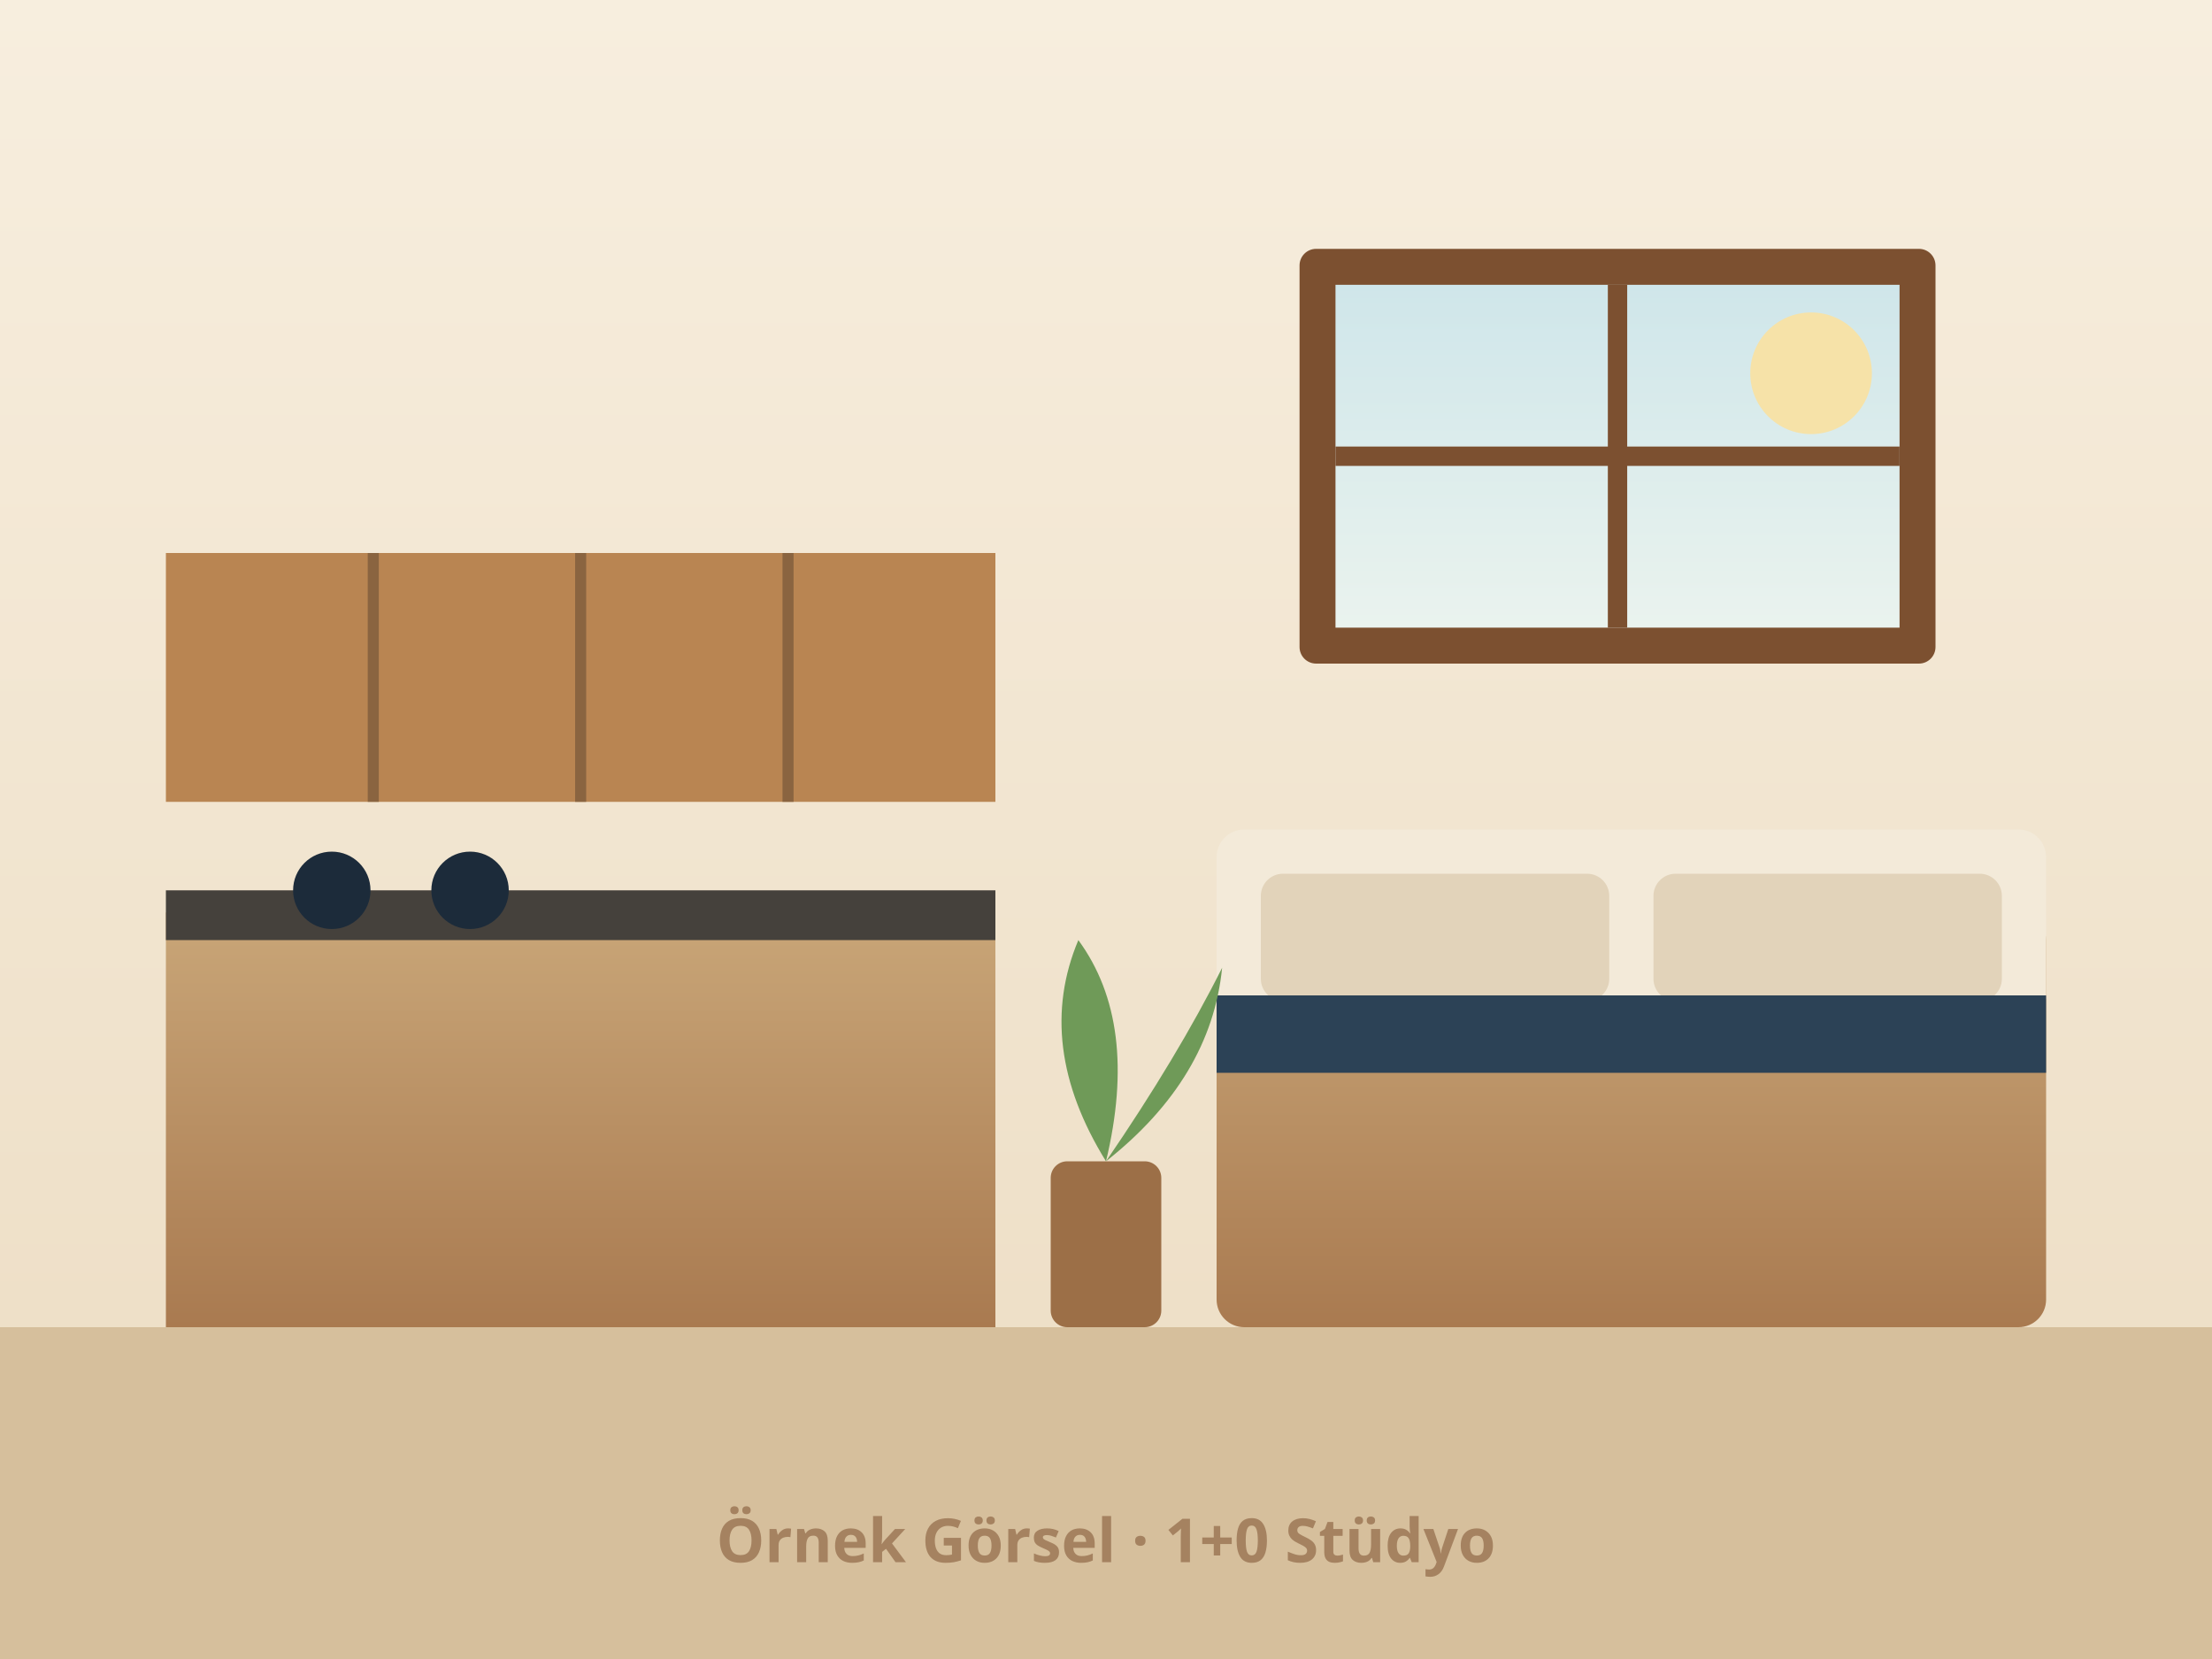
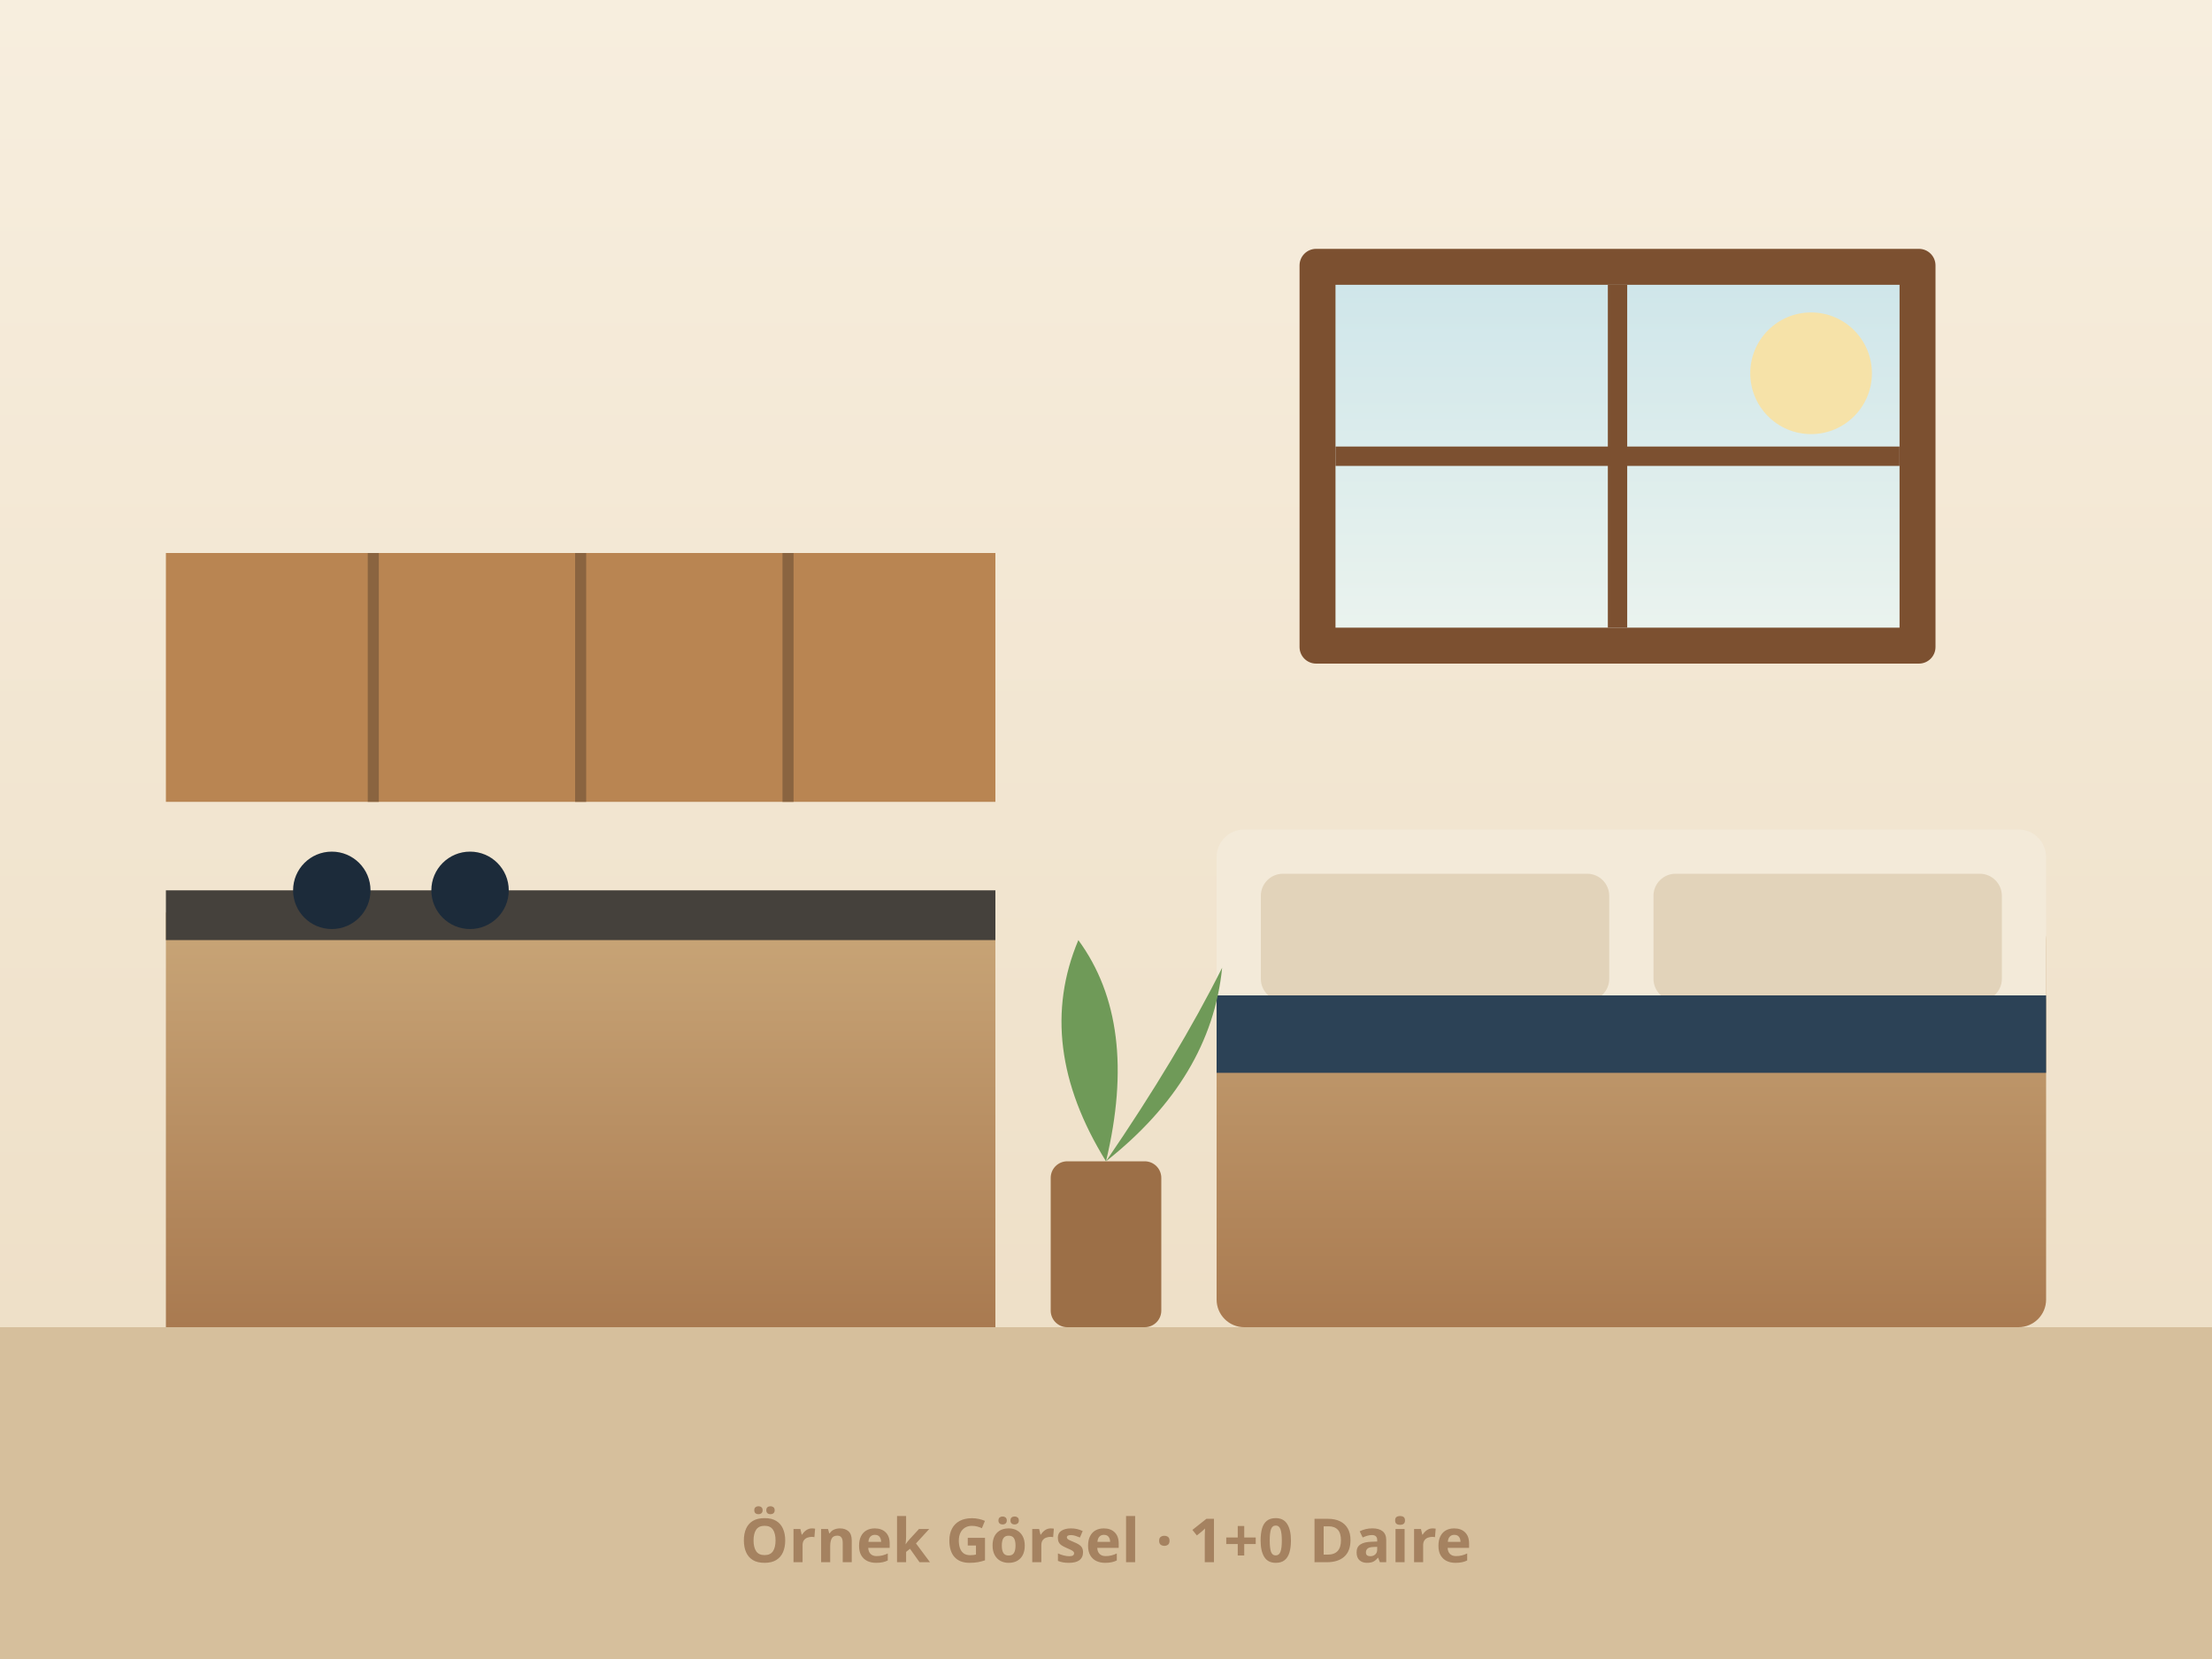
- <svg xmlns="http://www.w3.org/2000/svg" viewBox="0 0 800 600" role="img" aria-label="1+0 stüdyo daire örnek görseli">
+ <svg xmlns="http://www.w3.org/2000/svg" viewBox="0 0 800 600" role="img" aria-label="1+0 tek odalı daire örnek görseli">
  <defs>
    <linearGradient id="tWall" x1="0" y1="0" x2="0" y2="1">
      <stop offset="0" stop-color="#f7eede" />
      <stop offset="1" stop-color="#ecdcc2" />
    </linearGradient>
    <linearGradient id="tWood" x1="0" y1="0" x2="0" y2="1">
      <stop offset="0" stop-color="#c9a678" />
      <stop offset="1" stop-color="#a97a50" />
    </linearGradient>
    <linearGradient id="tSky" x1="0" y1="0" x2="0" y2="1">
      <stop offset="0" stop-color="#cfe6ea" />
      <stop offset="1" stop-color="#eaf3ee" />
    </linearGradient>
  </defs>
  <rect width="800" height="600" fill="url(#tWall)" />
  <rect x="0" y="480" width="800" height="120" fill="#d6bf9c" />
  <rect x="60" y="330" width="300" height="150" fill="url(#tWood)" />
  <rect x="60" y="322" width="300" height="18" fill="#45413c" />
  <rect x="60" y="200" width="300" height="90" fill="#b98552" />
  <line x1="135" y1="200" x2="135" y2="290" stroke="#8a6440" stroke-width="4" />
  <line x1="210" y1="200" x2="210" y2="290" stroke="#8a6440" stroke-width="4" />
  <line x1="285" y1="200" x2="285" y2="290" stroke="#8a6440" stroke-width="4" />
  <circle cx="120" cy="322" r="14" fill="#1c2b3a" />
  <circle cx="170" cy="322" r="14" fill="#1c2b3a" />
  <rect x="440" y="330" width="300" height="150" rx="10" fill="url(#tWood)" />
  <rect x="440" y="300" width="300" height="70" rx="10" fill="#f3ead9" />
  <rect x="456" y="316" width="126" height="46" rx="8" fill="#e2d3ba" />
  <rect x="598" y="316" width="126" height="46" rx="8" fill="#e2d3ba" />
  <rect x="440" y="360" width="300" height="28" fill="#2c4256" />
  <rect x="470" y="90" width="230" height="150" rx="6" fill="#7c5030" />
  <rect x="483" y="103" width="204" height="124" fill="url(#tSky)" />
  <circle cx="655" cy="135" r="22" fill="#f6e2a8" />
  <line x1="585" y1="103" x2="585" y2="227" stroke="#7c5030" stroke-width="7" />
  <line x1="483" y1="165" x2="687" y2="165" stroke="#7c5030" stroke-width="7" />
  <rect x="380" y="420" width="40" height="60" rx="6" fill="#9c6f47" />
  <path d="M400 420 q-26-42 -10-80 q22 30 10 80 q26-38 42-70 q-4 40 -42 70z" fill="#6f9a58" />
-   <text x="400" y="565" font-family="Montserrat, sans-serif" font-size="22" font-weight="600" fill="#7c5030" text-anchor="middle" opacity="0.55">Örnek Görsel · 1+0 Stüdyo</text>
+   <text x="400" y="565" font-family="Montserrat, sans-serif" font-size="22" font-weight="600" fill="#7c5030" text-anchor="middle" opacity="0.55">Örnek Görsel · 1+0 Daire</text>
</svg>
